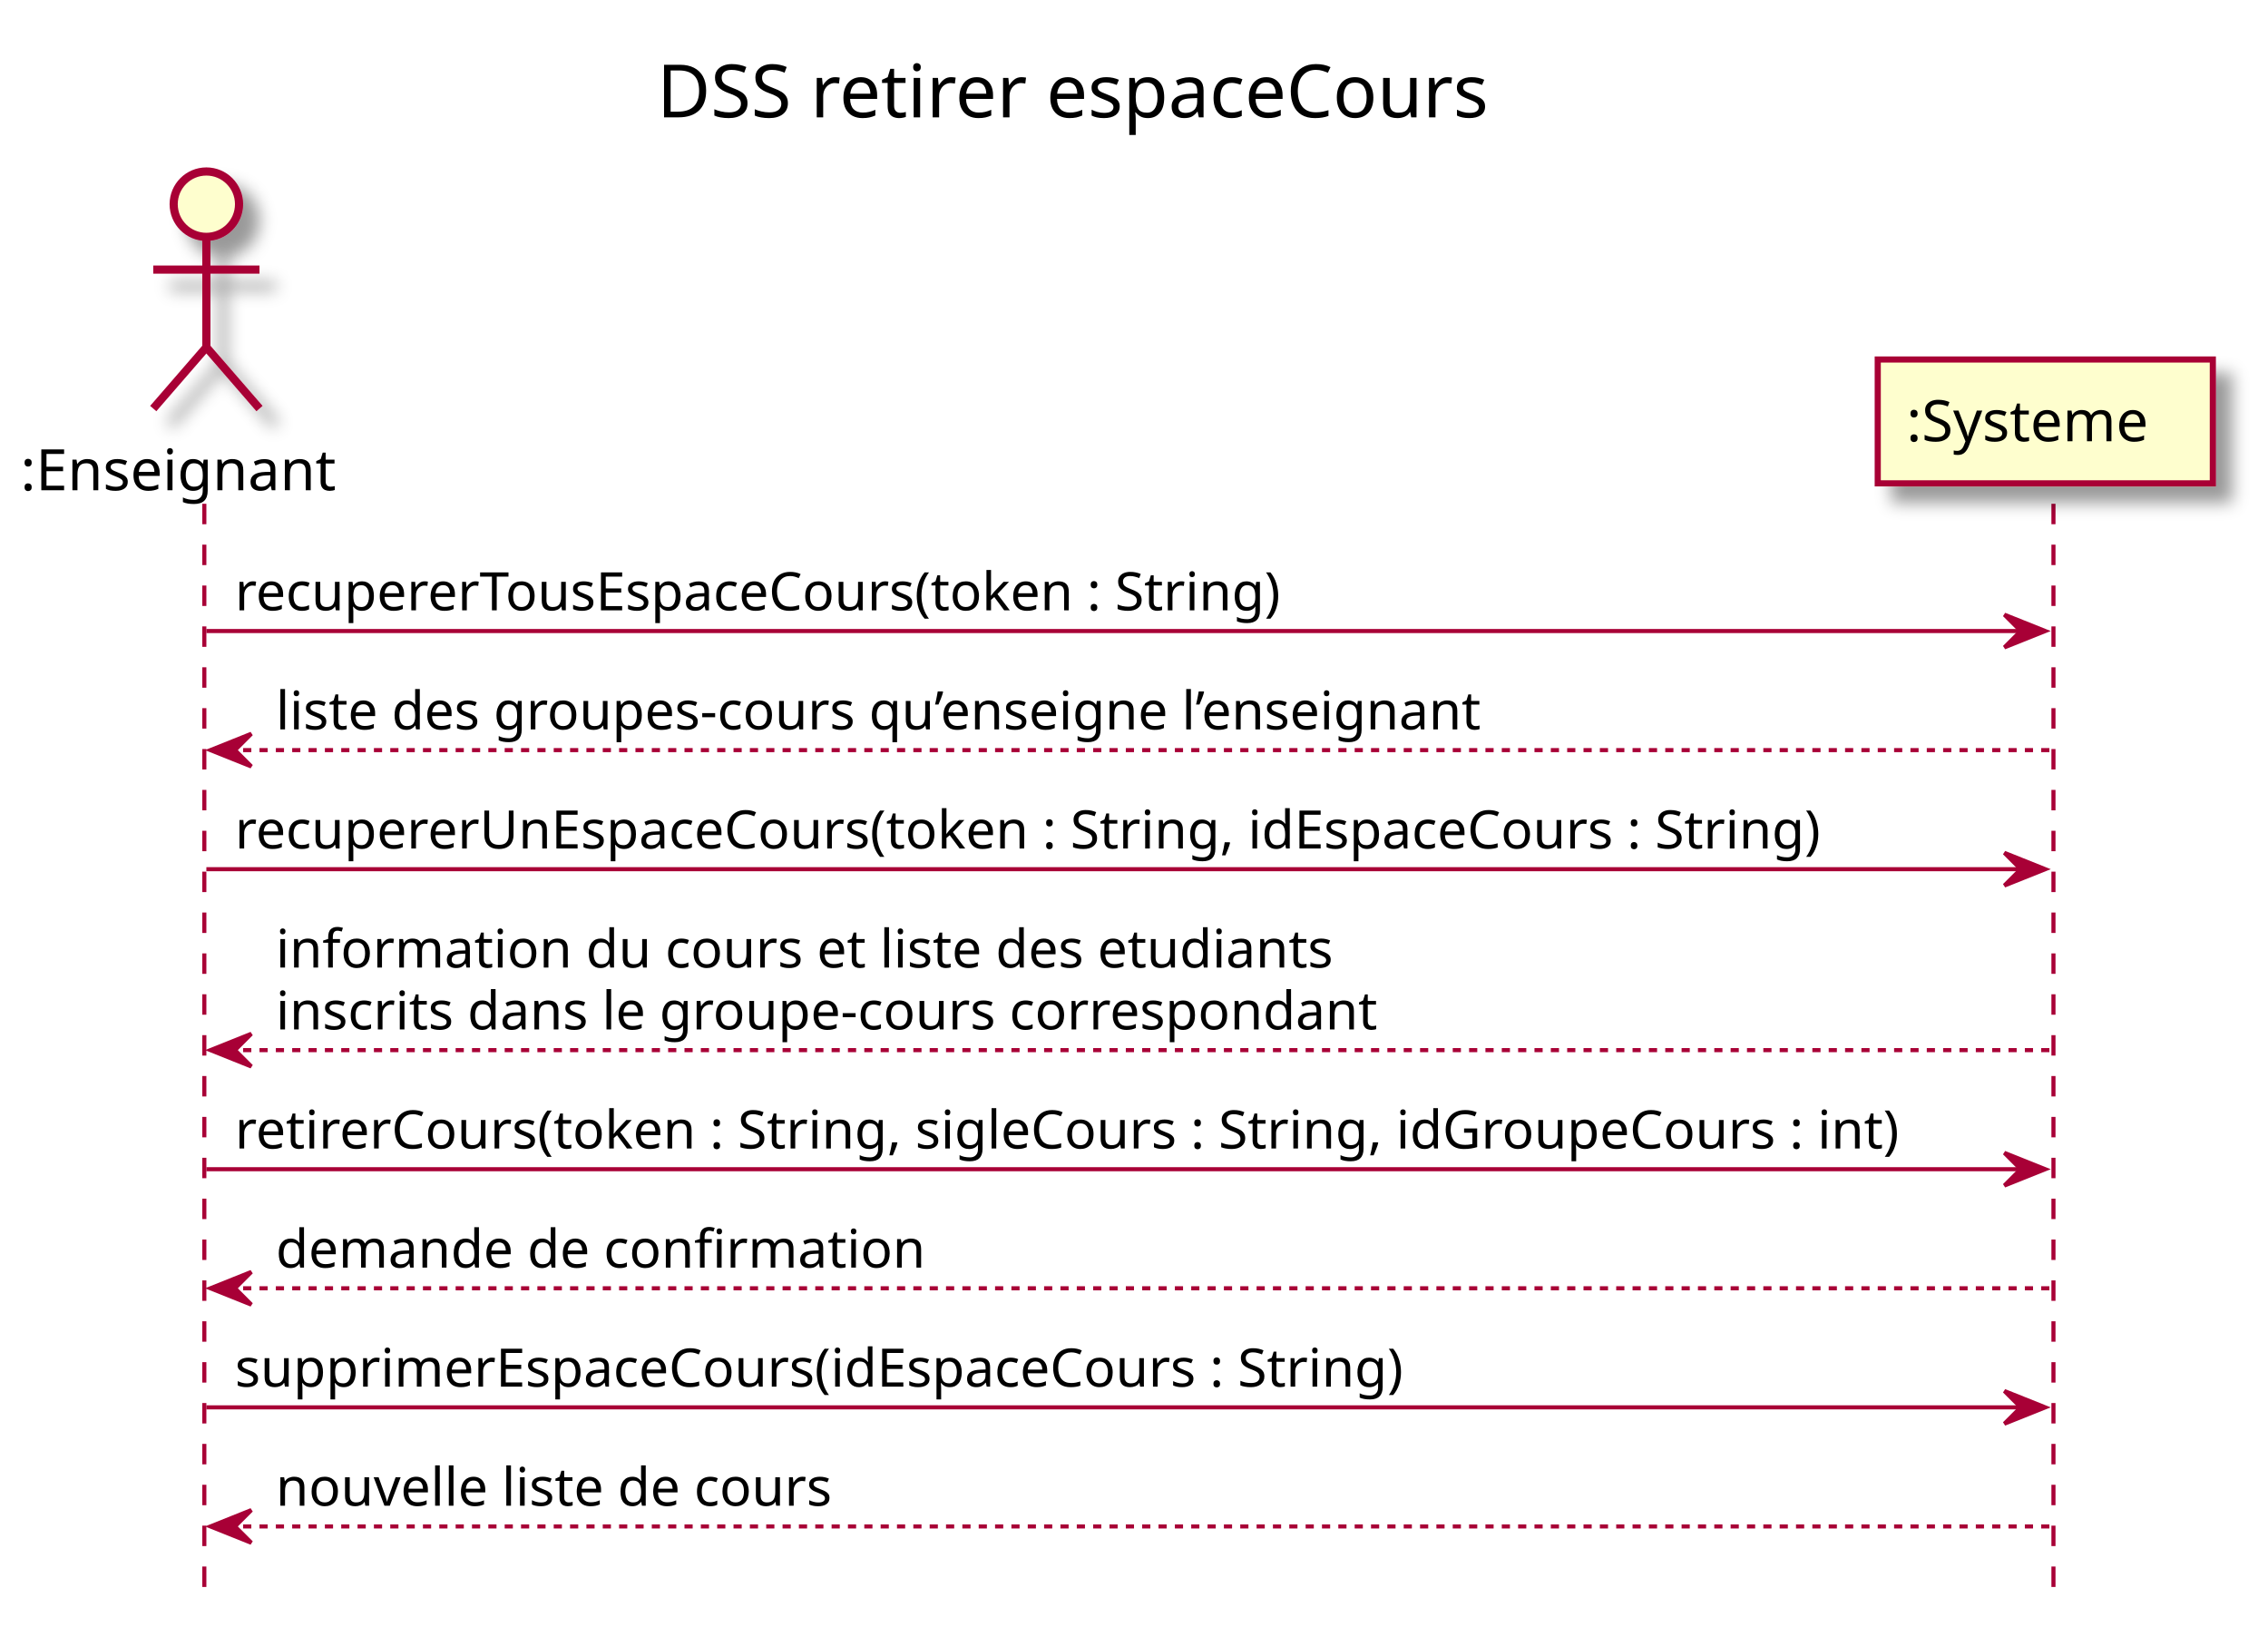
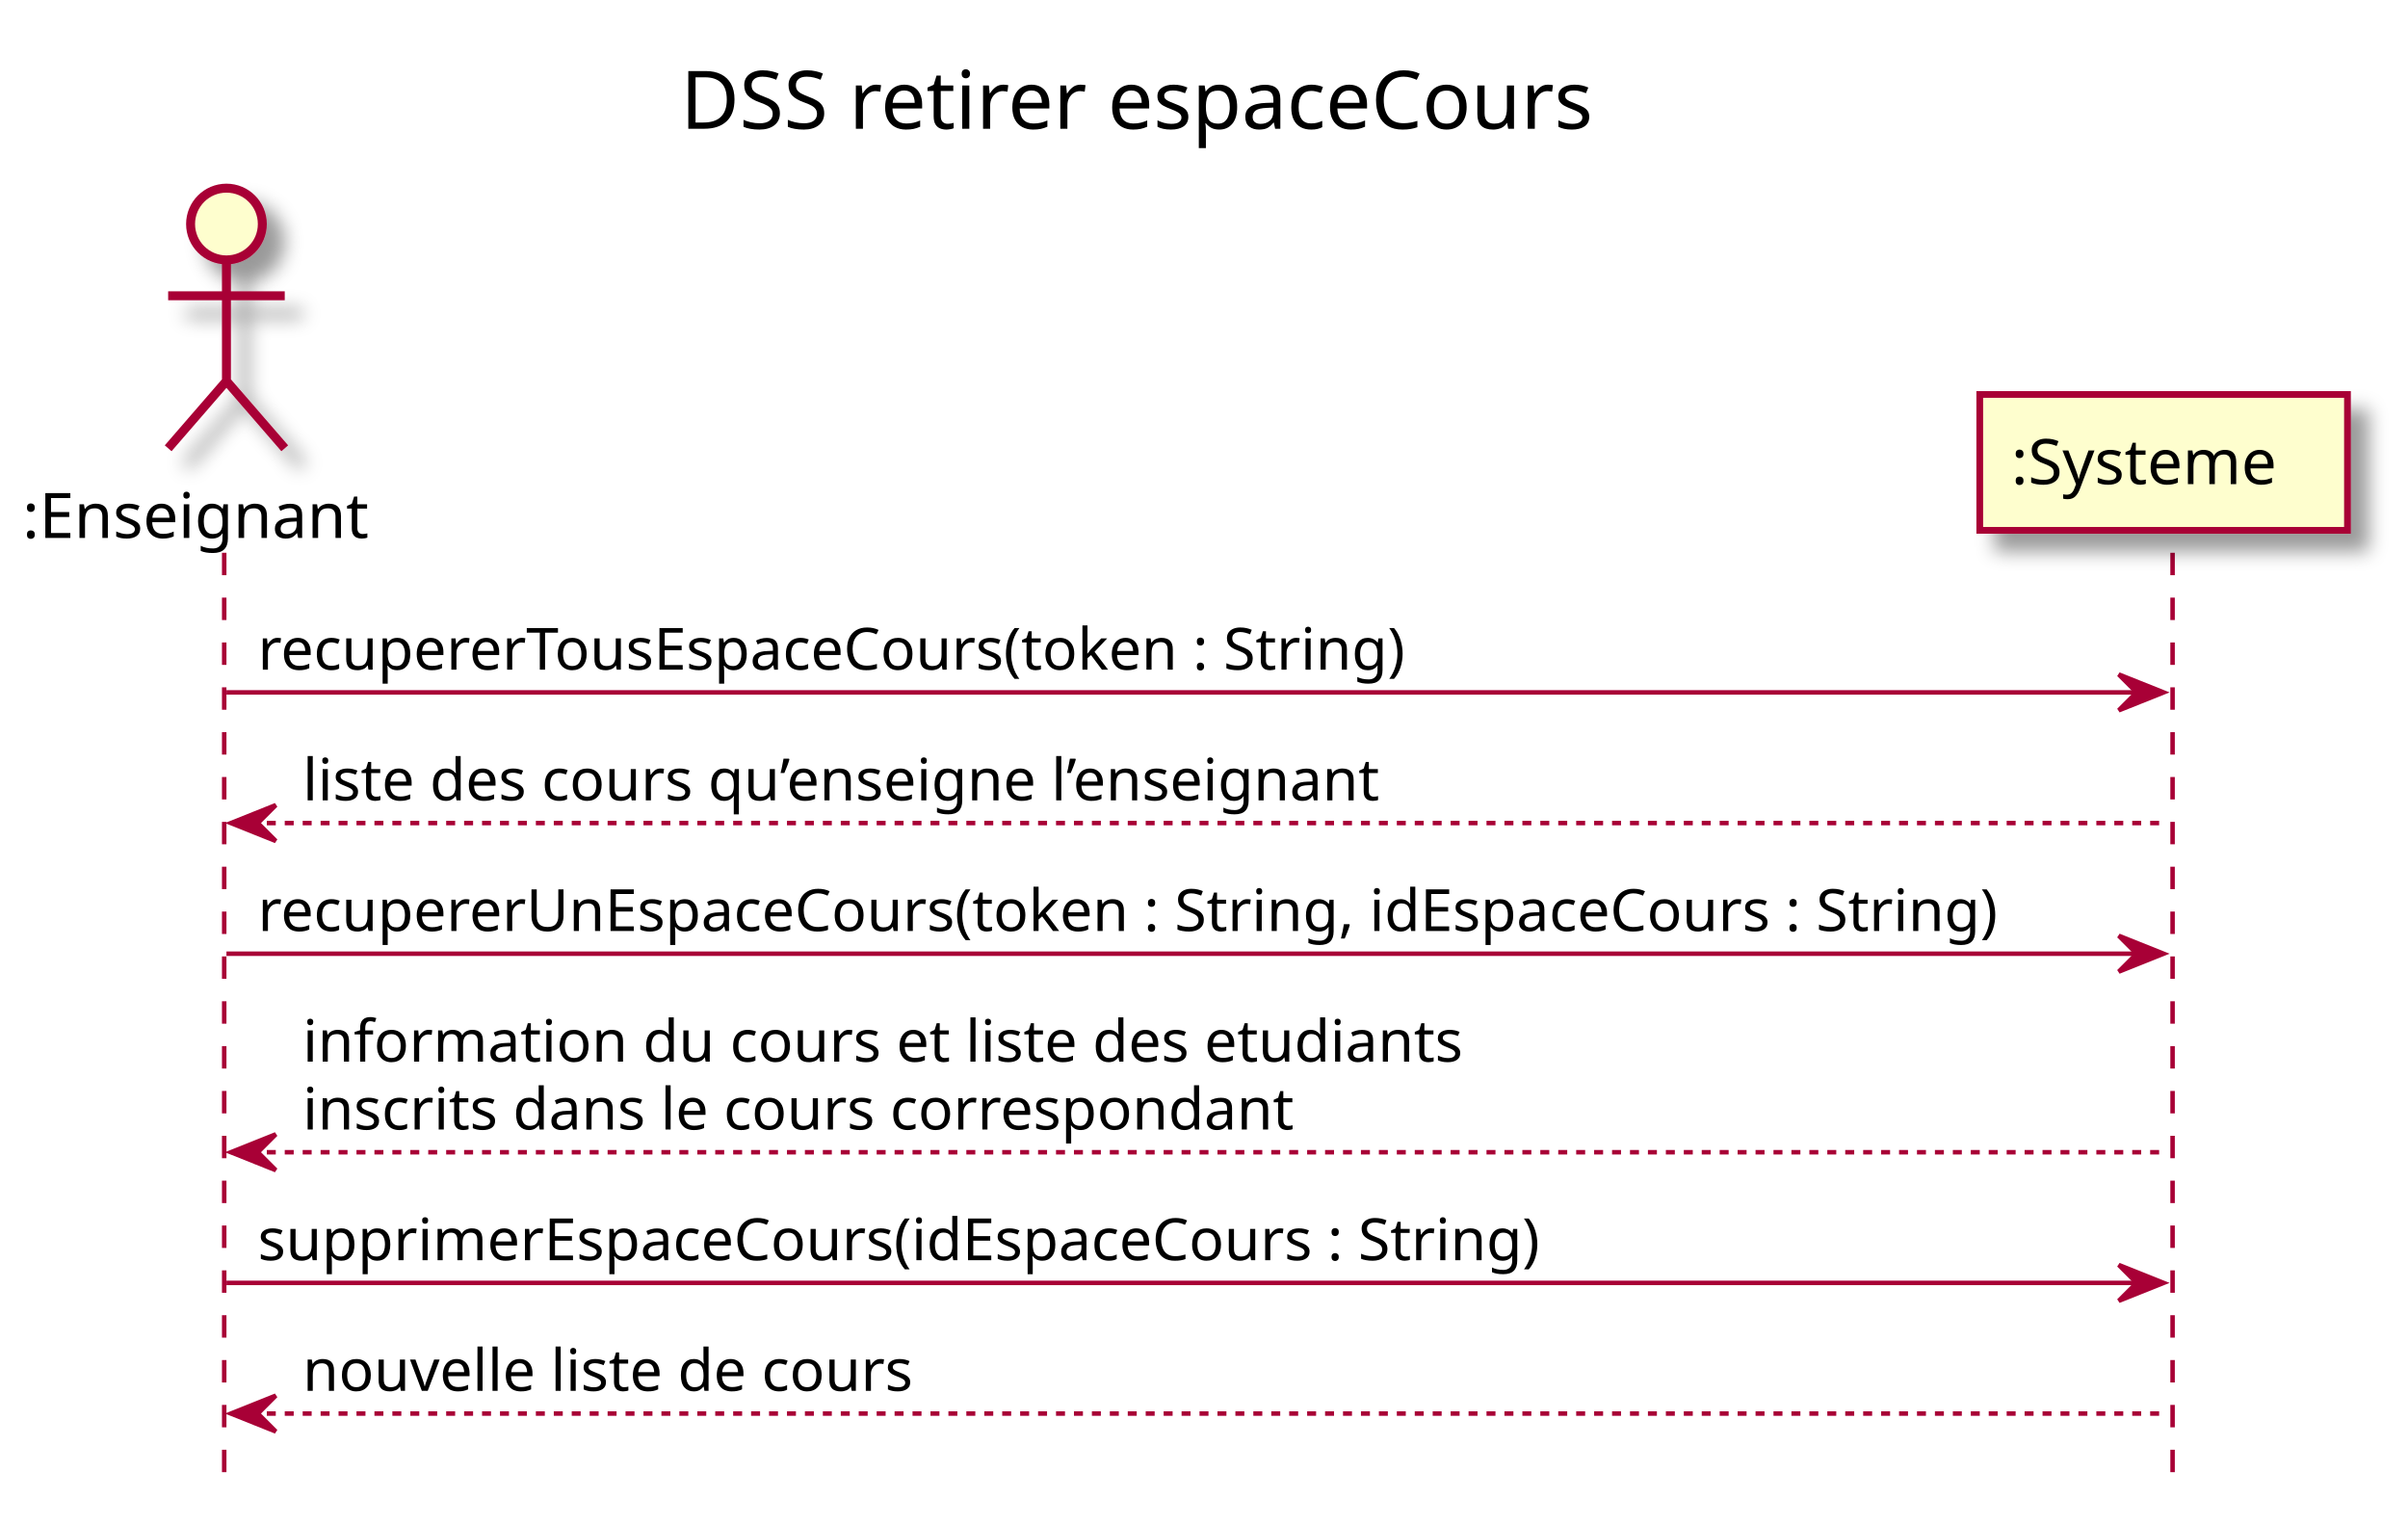
- <svg xmlns="http://www.w3.org/2000/svg" contentScriptType="application/ecmascript" contentStyleType="text/css" height="398px" preserveAspectRatio="none" style="width:555px;height:398px;background:#FFFFFF;" version="1.1" viewBox="0 0 555 398" width="555px" zoomAndPan="magnify">
+ <svg xmlns="http://www.w3.org/2000/svg" contentScriptType="application/ecmascript" contentStyleType="text/css" height="340px" preserveAspectRatio="none" style="width:537px;height:340px;background:#FFFFFF;" version="1.1" viewBox="0 0 537 340" width="537px" zoomAndPan="magnify">
  <defs>
-     <filter height="300%" id="f1l7lbu0eo3dtw" width="300%" x="-1" y="-1">
+     <filter height="300%" id="f1x3fxj5rr2s1x" width="300%" x="-1" y="-1">
      <feGaussianBlur result="blurOut" stdDeviation="2.0" />
      <feColorMatrix in="blurOut" result="blurOut2" type="matrix" values="0 0 0 0 0 0 0 0 0 0 0 0 0 0 0 0 0 0 .4 0" />
      <feOffset dx="4.0" dy="4.0" in="blurOut2" result="blurOut3" />
      <feBlend in="SourceGraphic" in2="blurOut3" mode="normal" />
    </filter>
  </defs>
  <g>
-     <text fill="#000000" font-family="sans-serif" font-size="18" lengthAdjust="spacing" textLength="229" x="160.75" y="28.708">DSS retirer espaceCours</text>
-     <line style="stroke:#A80036;stroke-width:1.0;stroke-dasharray:5.0,5.0;" x1="50" x2="50" y1="123.25" y2="391.445" />
-     <line style="stroke:#A80036;stroke-width:1.0;stroke-dasharray:5.0,5.0;" x1="502.5" x2="502.5" y1="123.25" y2="391.445" />
+     <text fill="#000000" font-family="sans-serif" font-size="18" lengthAdjust="spacing" textLength="229" x="151.75" y="28.708">DSS retirer espaceCours</text>
+     <line style="stroke:#A80036;stroke-width:1.0;stroke-dasharray:5.0,5.0;" x1="50" x2="50" y1="123.25" y2="333.18" />
+     <line style="stroke:#A80036;stroke-width:1.0;stroke-dasharray:5.0,5.0;" x1="484.5" x2="484.5" y1="123.25" y2="333.18" />
    <text fill="#000000" font-family="sans-serif" font-size="14" lengthAdjust="spacing" textLength="85" x="5" y="119.948">:Enseignant</text>
-     <ellipse cx="50.5" cy="49.953" fill="#FEFECE" filter="url(#f1l7lbu0eo3dtw)" rx="8" ry="8" style="stroke:#A80036;stroke-width:2.0;" />
-     <path d="M50.5,57.953 L50.5,84.953 M37.5,65.953 L63.5,65.953 M50.5,84.953 L37.5,99.953 M50.5,84.953 L63.5,99.953 " fill="none" filter="url(#f1l7lbu0eo3dtw)" style="stroke:#A80036;stroke-width:2.0;" />
-     <rect fill="#FEFECE" filter="url(#f1l7lbu0eo3dtw)" height="30.297" style="stroke:#A80036;stroke-width:1.5;" width="82" x="459.5" y="87.953" />
-     <text fill="#000000" font-family="sans-serif" font-size="14" lengthAdjust="spacing" textLength="68" x="466.5" y="107.948">:Systeme</text>
-     <polygon fill="#A80036" points="490.5,150.383,500.5,154.383,490.5,158.383,494.5,154.383" style="stroke:#A80036;stroke-width:1.0;" />
-     <line style="stroke:#A80036;stroke-width:1.0;" x1="50.5" x2="496.5" y1="154.383" y2="154.383" />
+     <ellipse cx="50.5" cy="49.953" fill="#FEFECE" filter="url(#f1x3fxj5rr2s1x)" rx="8" ry="8" style="stroke:#A80036;stroke-width:2.0;" />
+     <path d="M50.5,57.953 L50.5,84.953 M37.5,65.953 L63.5,65.953 M50.5,84.953 L37.5,99.953 M50.5,84.953 L63.5,99.953 " fill="none" filter="url(#f1x3fxj5rr2s1x)" style="stroke:#A80036;stroke-width:2.0;" />
+     <rect fill="#FEFECE" filter="url(#f1x3fxj5rr2s1x)" height="30.297" style="stroke:#A80036;stroke-width:1.5;" width="82" x="441.5" y="87.953" />
+     <text fill="#000000" font-family="sans-serif" font-size="14" lengthAdjust="spacing" textLength="68" x="448.5" y="107.948">:Systeme</text>
+     <polygon fill="#A80036" points="472.5,150.383,482.5,154.383,472.5,158.383,476.5,154.383" style="stroke:#A80036;stroke-width:1.0;" />
+     <line style="stroke:#A80036;stroke-width:1.0;" x1="50.5" x2="478.5" y1="154.383" y2="154.383" />
    <text fill="#000000" font-family="sans-serif" font-size="13" lengthAdjust="spacing" textLength="272" x="57.5" y="149.317">recupererTousEspaceCours(token : String)</text>
    <polygon fill="#A80036" points="61.5,179.516,51.5,183.516,61.5,187.516,57.5,183.516" style="stroke:#A80036;stroke-width:1.0;" />
-     <line style="stroke:#A80036;stroke-width:1.0;stroke-dasharray:2.0,2.0;" x1="55.5" x2="501.5" y1="183.516" y2="183.516" />
-     <text fill="#000000" font-family="sans-serif" font-size="13" lengthAdjust="spacing" textLength="313" x="67.5" y="178.45">liste des groupes-cours qu’enseigne l’enseignant</text>
-     <polygon fill="#A80036" points="490.5,208.648,500.5,212.648,490.5,216.648,494.5,212.648" style="stroke:#A80036;stroke-width:1.0;" />
-     <line style="stroke:#A80036;stroke-width:1.0;" x1="50.5" x2="496.5" y1="212.648" y2="212.648" />
+     <line style="stroke:#A80036;stroke-width:1.0;stroke-dasharray:2.0,2.0;" x1="55.5" x2="483.5" y1="183.516" y2="183.516" />
+     <text fill="#000000" font-family="sans-serif" font-size="13" lengthAdjust="spacing" textLength="256" x="67.5" y="178.45">liste des cours qu’enseigne l’enseignant</text>
+     <polygon fill="#A80036" points="472.5,208.648,482.5,212.648,472.5,216.648,476.5,212.648" style="stroke:#A80036;stroke-width:1.0;" />
+     <line style="stroke:#A80036;stroke-width:1.0;" x1="50.5" x2="478.5" y1="212.648" y2="212.648" />
    <text fill="#000000" font-family="sans-serif" font-size="13" lengthAdjust="spacing" textLength="410" x="57.5" y="207.583">recupererUnEspaceCours(token : String, idEspaceCours : String)</text>
    <polygon fill="#A80036" points="61.5,252.914,51.5,256.914,61.5,260.914,57.5,256.914" style="stroke:#A80036;stroke-width:1.0;" />
-     <line style="stroke:#A80036;stroke-width:1.0;stroke-dasharray:2.0,2.0;" x1="55.5" x2="501.5" y1="256.914" y2="256.914" />
+     <line style="stroke:#A80036;stroke-width:1.0;stroke-dasharray:2.0,2.0;" x1="55.5" x2="483.5" y1="256.914" y2="256.914" />
    <text fill="#000000" font-family="sans-serif" font-size="13" lengthAdjust="spacing" textLength="271" x="67.5" y="236.715">information du cours et liste des etudiants</text>
-     <text fill="#000000" font-family="sans-serif" font-size="13" lengthAdjust="spacing" textLength="281" x="67.5" y="251.848">inscrits dans le groupe-cours correspondant</text>
-     <polygon fill="#A80036" points="490.5,282.047,500.5,286.047,490.5,290.047,494.5,286.047" style="stroke:#A80036;stroke-width:1.0;" />
-     <line style="stroke:#A80036;stroke-width:1.0;" x1="50.5" x2="496.5" y1="286.047" y2="286.047" />
-     <text fill="#000000" font-family="sans-serif" font-size="13" lengthAdjust="spacing" textLength="428" x="57.5" y="280.981">retirerCours(token : String, sigleCours : String, idGroupeCours : int)</text>
+     <text fill="#000000" font-family="sans-serif" font-size="13" lengthAdjust="spacing" textLength="231" x="67.5" y="251.848">inscrits dans le cours correspondant</text>
+     <polygon fill="#A80036" points="472.5,282.047,482.5,286.047,472.5,290.047,476.5,286.047" style="stroke:#A80036;stroke-width:1.0;" />
+     <line style="stroke:#A80036;stroke-width:1.0;" x1="50.5" x2="478.5" y1="286.047" y2="286.047" />
+     <text fill="#000000" font-family="sans-serif" font-size="13" lengthAdjust="spacing" textLength="302" x="57.5" y="280.981">supprimerEspaceCours(idEspaceCours : String)</text>
    <polygon fill="#A80036" points="61.5,311.18,51.5,315.18,61.5,319.18,57.5,315.18" style="stroke:#A80036;stroke-width:1.0;" />
-     <line style="stroke:#A80036;stroke-width:1.0;stroke-dasharray:2.0,2.0;" x1="55.5" x2="501.5" y1="315.18" y2="315.18" />
-     <text fill="#000000" font-family="sans-serif" font-size="13" lengthAdjust="spacing" textLength="166" x="67.5" y="310.114">demande de confirmation</text>
-     <polygon fill="#A80036" points="490.5,340.312,500.5,344.312,490.5,348.312,494.5,344.312" style="stroke:#A80036;stroke-width:1.0;" />
-     <line style="stroke:#A80036;stroke-width:1.0;" x1="50.5" x2="496.5" y1="344.312" y2="344.312" />
-     <text fill="#000000" font-family="sans-serif" font-size="13" lengthAdjust="spacing" textLength="302" x="57.5" y="339.247">supprimerEspaceCours(idEspaceCours : String)</text>
-     <polygon fill="#A80036" points="61.5,369.445,51.5,373.445,61.5,377.445,57.5,373.445" style="stroke:#A80036;stroke-width:1.0;" />
-     <line style="stroke:#A80036;stroke-width:1.0;stroke-dasharray:2.0,2.0;" x1="55.5" x2="501.5" y1="373.445" y2="373.445" />
-     <text fill="#000000" font-family="sans-serif" font-size="13" lengthAdjust="spacing" textLength="143" x="67.5" y="368.379">nouvelle liste de cours</text>
+     <line style="stroke:#A80036;stroke-width:1.0;stroke-dasharray:2.0,2.0;" x1="55.5" x2="483.5" y1="315.18" y2="315.18" />
+     <text fill="#000000" font-family="sans-serif" font-size="13" lengthAdjust="spacing" textLength="143" x="67.5" y="310.114">nouvelle liste de cours</text>
  </g>
</svg>
